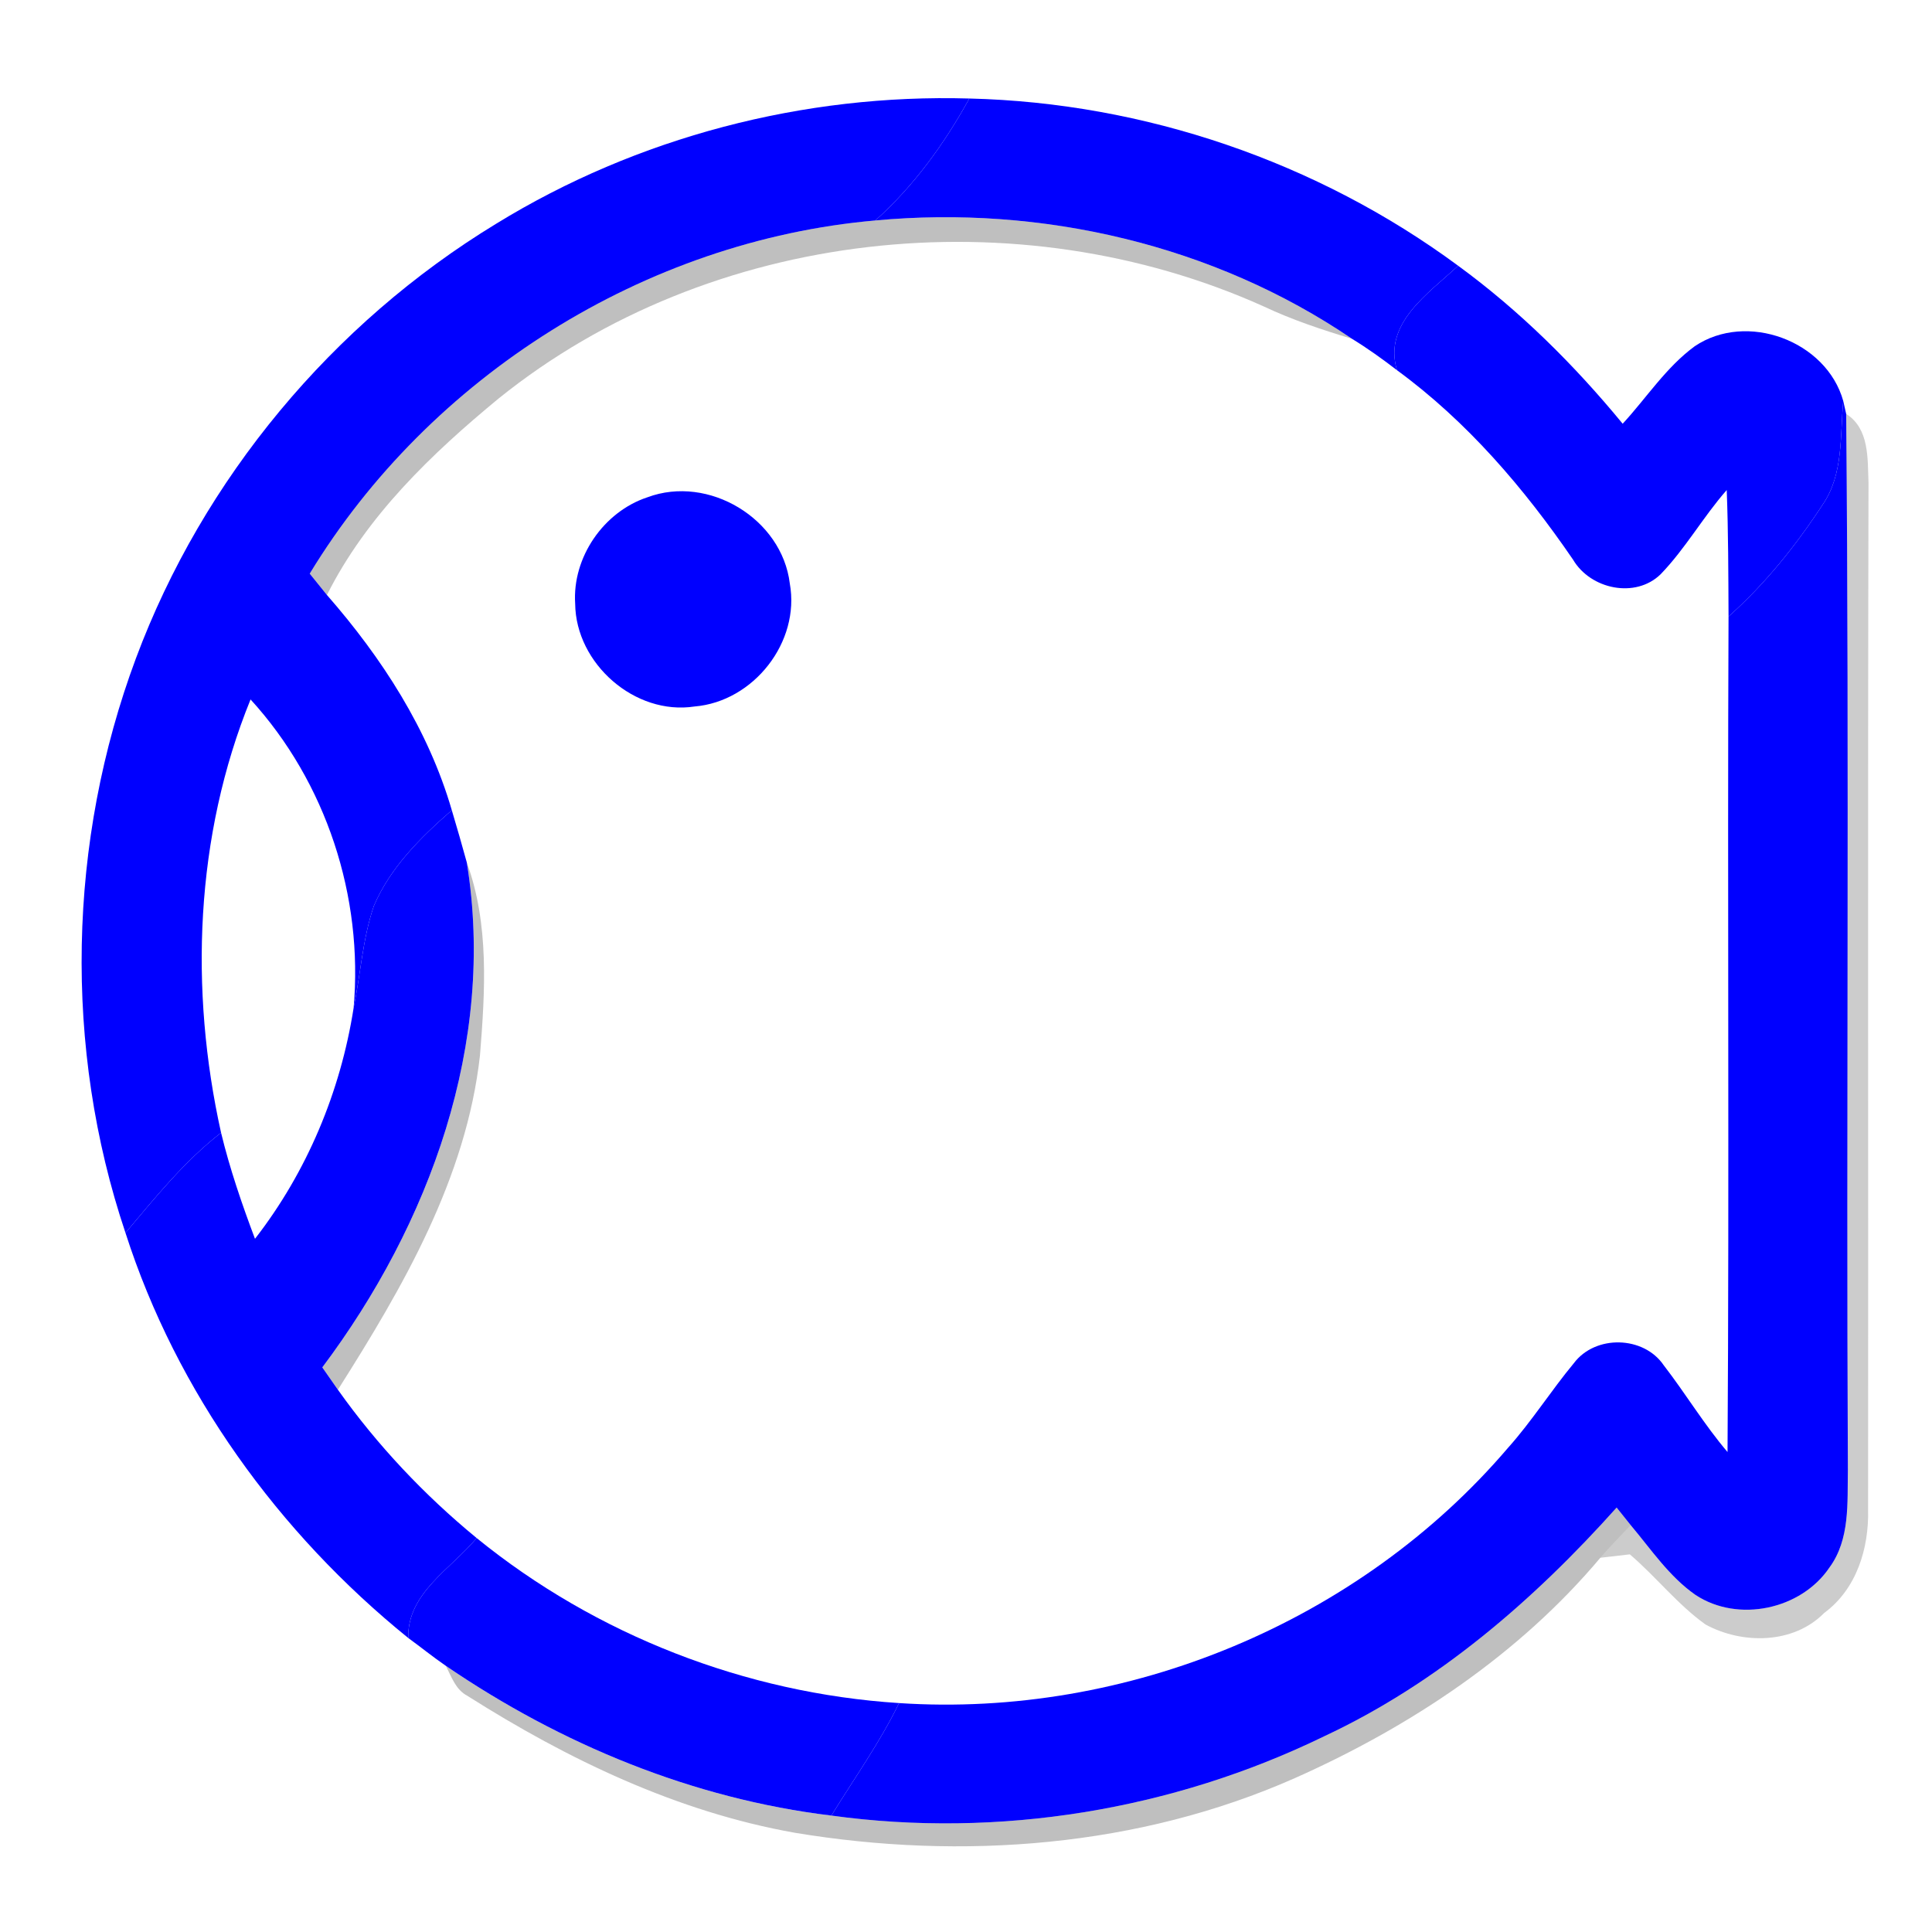
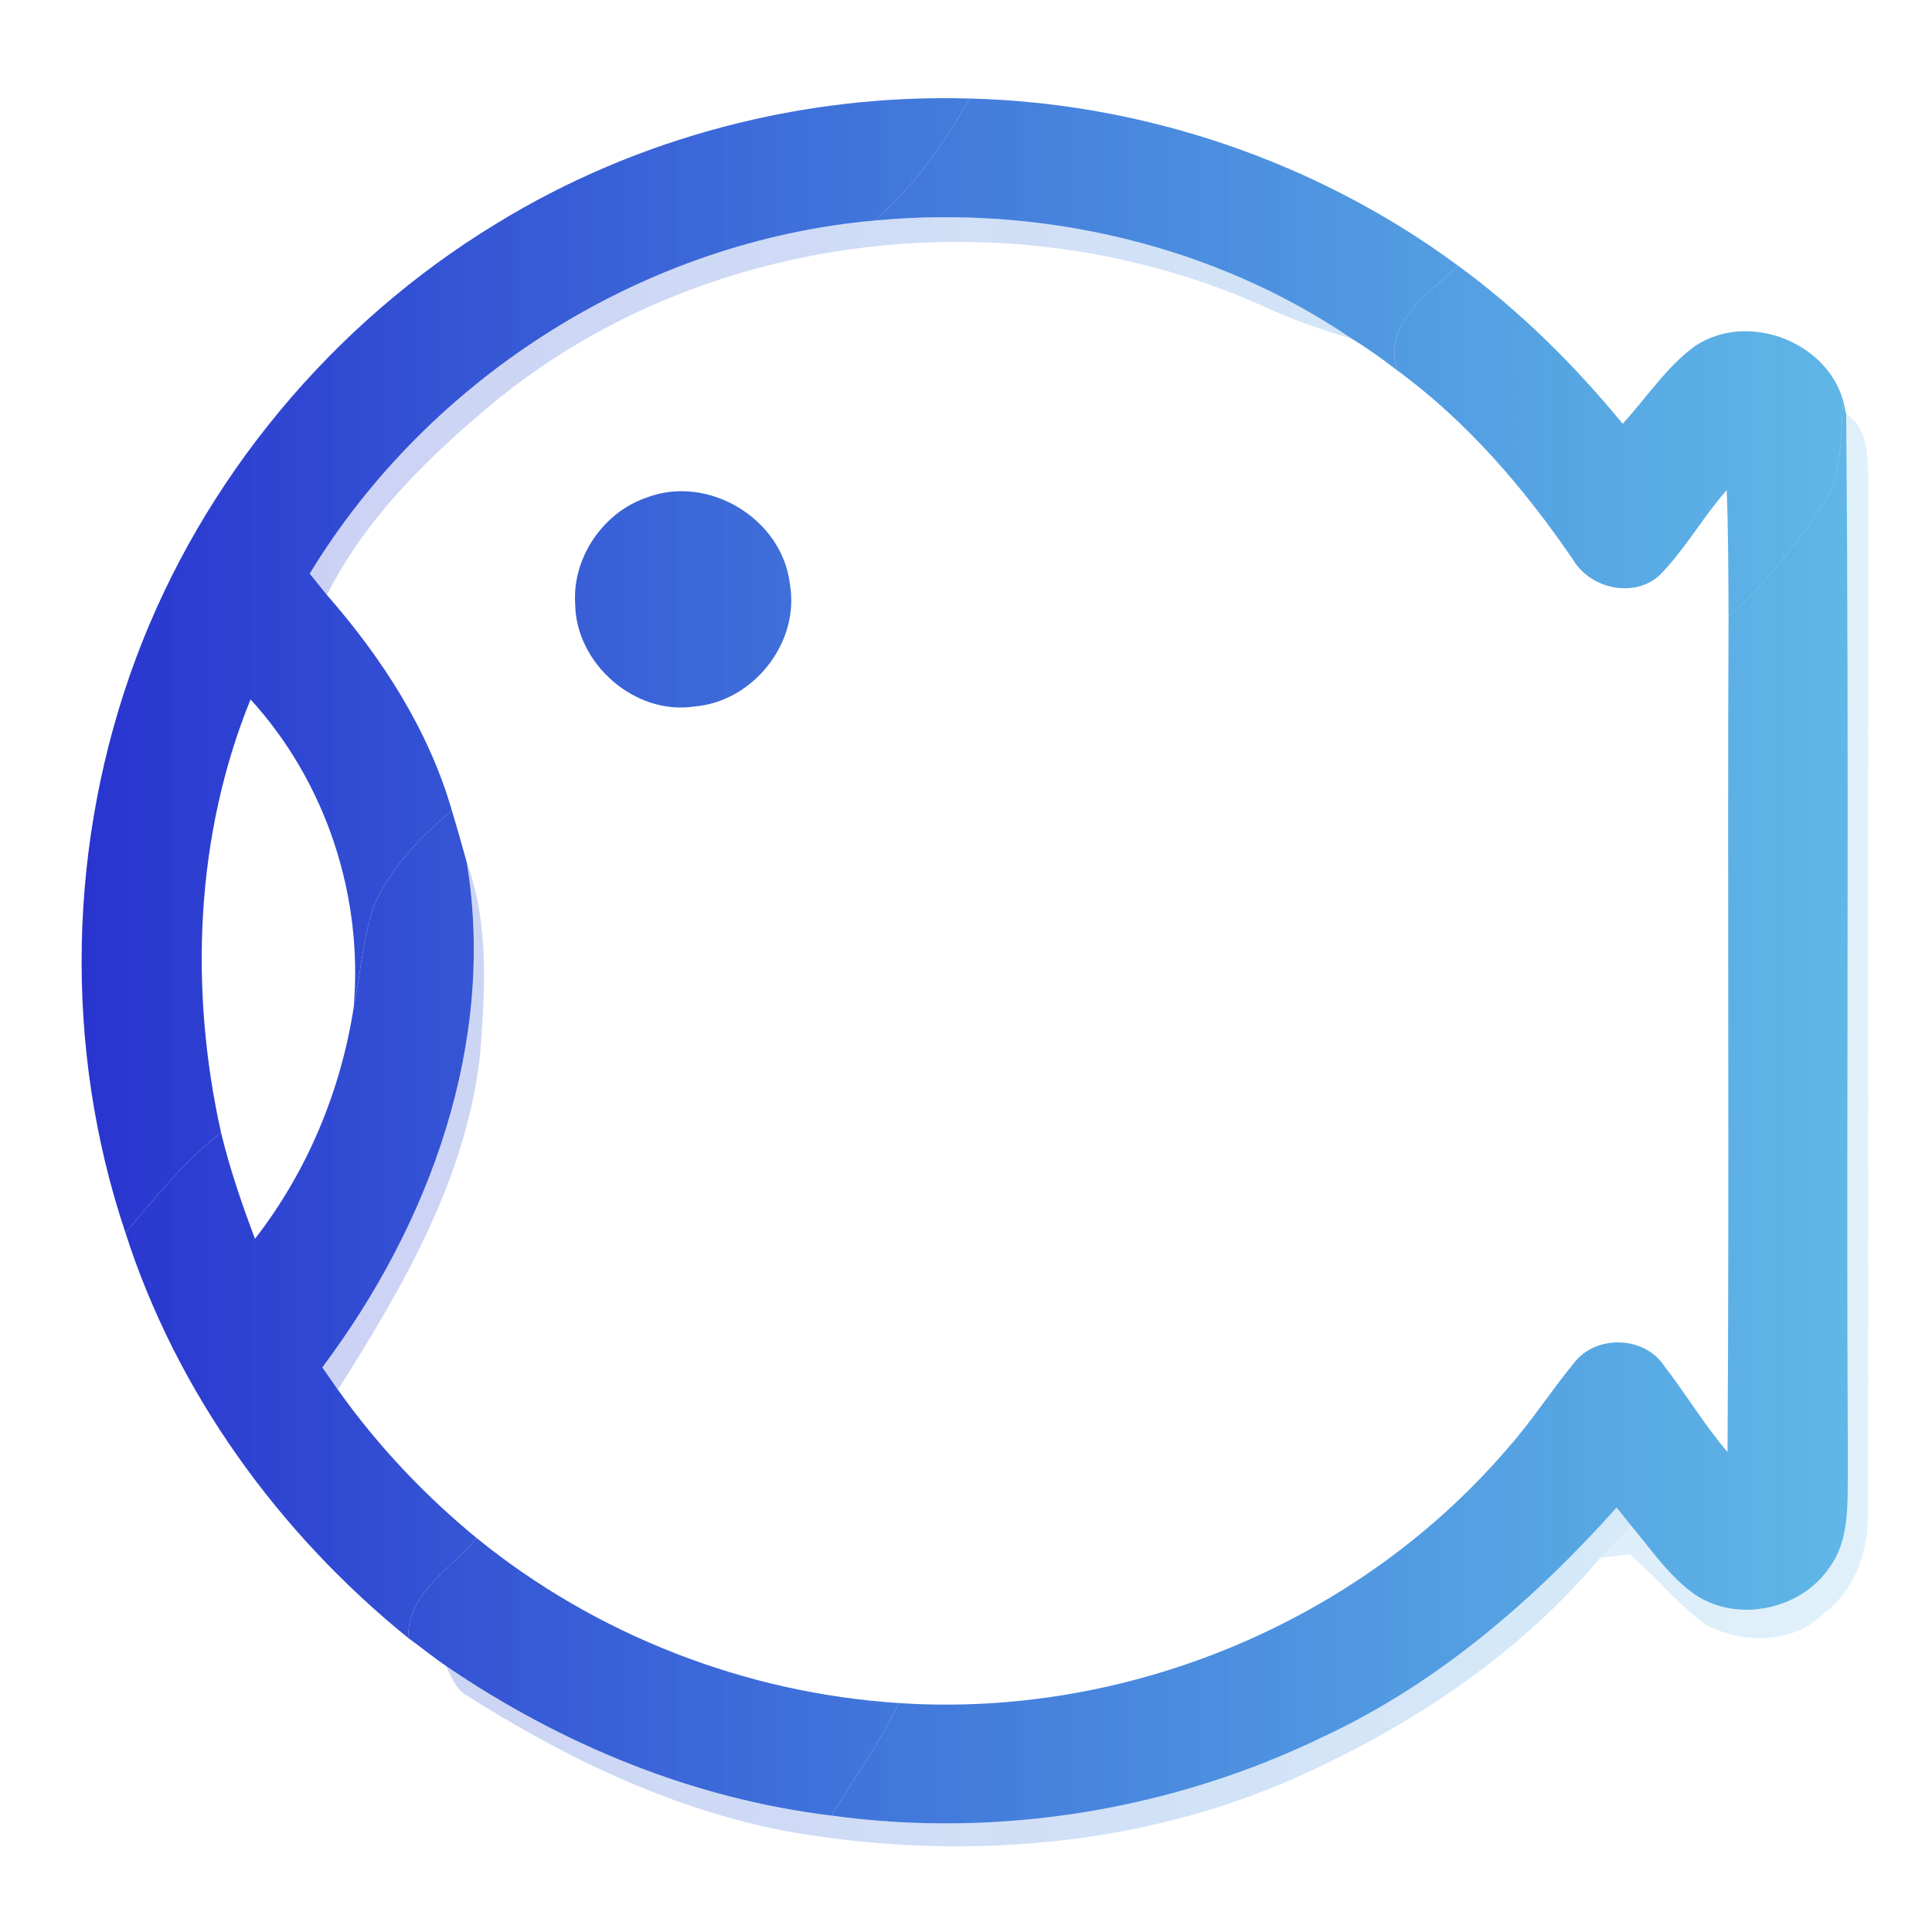
- <svg xmlns="http://www.w3.org/2000/svg" width="192pt" height="192pt" viewBox="0 0 192 192" version="1.1" id="svg34">
-   <defs id="defs38" />
-   <g id="#ff483fff">
-     <path fill="#ff483f" opacity="1.00" d=" M 49.30 22.24 C 63.32 13.62 79.89 9.31 96.33 9.79 C 93.86 14.28 90.82 18.48 86.99 21.91 C 64.10 23.92 42.70 37.40 30.78 57.01 C 31.35 57.72 31.92 58.43 32.49 59.13 C 37.95 65.37 42.57 72.50 44.90 80.52 C 41.81 83.21 38.78 86.21 37.15 90.04 C 36.03 93.31 35.84 96.80 35.14 100.18 C 36.13 89.10 32.41 77.73 24.90 69.51 C 19.38 83.07 18.81 98.37 21.97 112.57 C 18.32 115.40 15.43 119.01 12.47 122.52 C 6.28 104.12 6.73 83.60 13.51 65.42 C 20.17 47.56 33.03 32.14 49.30 22.24 Z" id="path2" style="fill:#0000ff" />
-   </g>
-   <g id="#ff583dff">
-     <path fill="#ff583d" opacity="1.00" d=" M 96.33 9.79 C 113.72 10.21 130.92 16.08 144.91 26.41 C 141.98 29.15 137.43 32.13 138.83 36.79 C 137.39 35.68 135.91 34.62 134.36 33.67 C 120.61 24.32 103.49 20.37 86.99 21.91 C 90.82 18.48 93.86 14.28 96.33 9.79 Z" id="path5" style="fill:#0000ff" />
-   </g>
-   <g id="#00000040">
-     <path fill="#000000" opacity="0.25" d=" M 30.78 57.01 C 42.70 37.40 64.10 23.92 86.99 21.91 C 103.49 20.37 120.61 24.32 134.36 33.67 C 131.37 32.77 128.40 31.78 125.58 30.45 C 101.13 19.45 70.58 22.67 49.58 39.58 C 42.89 45.09 36.42 51.29 32.49 59.13 C 31.92 58.43 31.35 57.72 30.78 57.01 Z" id="path8" />
-     <path fill="#000000" opacity="0.25" d=" M 46.39 85.71 C 48.63 91.84 48.21 98.49 47.70 104.88 C 46.34 117.10 40.04 127.92 33.58 138.11 C 33.06 137.37 32.54 136.63 32.03 135.89 C 42.70 121.67 49.32 103.63 46.39 85.71 Z" id="path10" />
-   </g>
-   <g id="#ff6d3aff">
-     <path fill="#ff6d3a" opacity="1.00" d=" M 138.83 36.79 C 137.43 32.13 141.98 29.15 144.91 26.41 C 151.04 30.89 156.45 36.26 161.26 42.11 C 163.63 39.54 165.57 36.50 168.42 34.41 C 173.57 30.93 181.51 33.86 183.18 39.85 C 182.86 43.31 183.21 47.14 181.14 50.14 C 178.48 54.21 175.41 58.04 171.78 61.27 C 171.76 57.08 171.76 52.89 171.60 48.70 C 169.26 51.36 167.51 54.50 165.04 57.06 C 162.53 59.52 158.06 58.56 156.33 55.62 C 151.47 48.52 145.81 41.90 138.83 36.79 Z" id="path13" style="fill:#0000ff" />
-   </g>
-   <g id="#ff7e38ff">
-     <path fill="#ff7e38" opacity="1.00" d=" M 183.18 39.85 C 183.25 40.17 183.39 40.81 183.47 41.13 C 183.79 76.09 183.47 111.07 183.64 146.04 C 183.58 149.33 183.87 152.99 181.80 155.79 C 178.98 159.96 172.73 161.29 168.51 158.51 C 165.89 156.69 164.09 153.98 162.06 151.57 C 161.71 151.13 161.01 150.26 160.66 149.82 C 152.42 159.03 142.89 167.27 131.62 172.54 C 116.53 179.89 99.26 182.72 82.62 180.43 C 84.90 176.72 87.44 173.17 89.35 169.25 C 112.01 170.75 135.10 161.18 149.86 143.89 C 152.24 141.23 154.14 138.20 156.41 135.47 C 158.54 132.63 163.35 132.74 165.34 135.68 C 167.52 138.50 169.36 141.58 171.68 144.30 C 171.86 116.63 171.66 88.95 171.78 61.27 C 175.41 58.04 178.48 54.21 181.14 50.14 C 183.21 47.14 182.86 43.31 183.18 39.85 Z" id="path16" style="fill:#0000ff" />
-   </g>
-   <g id="#00000034">
-     <path fill="#000000" opacity="0.20" d=" M 183.47 41.13 C 185.79 42.62 185.59 45.55 185.69 47.96 C 185.61 81.98 185.68 116.00 185.65 150.01 C 185.74 153.88 184.51 157.92 181.28 160.30 C 178.23 163.40 173.14 163.43 169.49 161.44 C 166.70 159.44 164.57 156.69 161.97 154.47 C 160.99 154.58 160.01 154.70 159.04 154.81 C 160.02 153.71 161.04 152.63 162.06 151.57 C 164.09 153.98 165.89 156.69 168.51 158.51 C 172.73 161.29 178.98 159.96 181.80 155.79 C 183.87 152.99 183.58 149.33 183.64 146.04 C 183.47 111.07 183.79 76.09 183.47 41.13 Z" id="path19" />
-   </g>
-   <g id="#ff533dff">
-     <path fill="#ff533d" opacity="1.00" d=" M 64.34 49.42 C 70.42 47.15 77.71 51.55 78.49 57.99 C 79.54 63.81 74.89 69.72 69.03 70.21 C 63.09 71.12 57.22 65.95 57.16 60.00 C 56.86 55.40 59.98 50.86 64.34 49.42 Z" id="path22" style="fill:#0000ff" />
-   </g>
-   <g id="#ff553dff">
-     <path fill="#ff553d" opacity="1.00" d=" M 37.15 90.04 C 38.78 86.21 41.81 83.21 44.90 80.52 C 45.42 82.24 45.91 83.98 46.39 85.71 C 49.32 103.63 42.70 121.67 32.03 135.89 C 32.54 136.63 33.06 137.37 33.58 138.11 C 37.49 143.62 42.16 148.57 47.37 152.85 C 44.83 155.91 40.47 158.31 40.57 162.78 C 27.68 152.35 17.55 138.35 12.47 122.52 C 15.43 119.01 18.32 115.40 21.97 112.57 C 22.84 116.16 24.04 119.66 25.34 123.11 C 30.51 116.46 33.84 108.48 35.14 100.18 C 35.84 96.80 36.03 93.31 37.15 90.04 Z" id="path25" style="fill:#0000ff" />
-   </g>
-   <g id="#0000003f">
-     <path fill="#000000" opacity="0.25" d=" M 131.62 172.54 C 142.89 167.27 152.42 159.03 160.66 149.82 C 161.01 150.26 161.71 151.13 162.06 151.57 C 161.04 152.63 160.02 153.71 159.04 154.81 C 150.93 164.46 140.15 171.60 128.70 176.70 C 113.19 183.57 95.62 184.90 79.00 182.14 C 67.30 180.07 56.42 174.85 46.45 168.53 C 45.28 167.92 44.87 166.64 44.31 165.55 C 55.72 173.34 68.85 178.77 82.62 180.43 C 99.26 182.72 116.53 179.89 131.62 172.54 Z" id="path28" />
-   </g>
-   <g id="#ff693bff">
-     <path fill="#ff693b" opacity="1.00" d=" M 47.37 152.85 C 59.23 162.49 74.10 168.27 89.35 169.25 C 87.44 173.17 84.90 176.72 82.62 180.43 C 68.85 178.77 55.72 173.34 44.31 165.55 C 43.03 164.67 41.82 163.69 40.57 162.78 C 40.47 158.31 44.83 155.91 47.37 152.85 Z" id="path31" style="fill:#0000ff" />
+ <svg xmlns="http://www.w3.org/2000/svg" width="192pt" height="192pt" version="1.1" viewBox="0 0 192 192">
+   <defs>
+     <linearGradient id="linearGradient914" x1="8.11" x2="185.69" y1="96.62" y2="96.62" gradientUnits="userSpaceOnUse">
+       <stop stop-color="#2934cf" offset="0" />
+       <stop stop-color="#269ede" stop-opacity=".734" offset="1" />
+     </linearGradient>
+   </defs>
+   <g fill="url(#linearGradient914)">
+     <g id="#ff483fff">
+       <path d="m49.3 22.24c14.02-8.62 30.59-12.93 47.03-12.45-2.47 4.49-5.51 8.69-9.34 12.12-22.89 2.01-44.29 15.49-56.21 35.1 0.57 0.71 1.14 1.42 1.71 2.12 5.46 6.24 10.08 13.37 12.41 21.39-3.09 2.69-6.12 5.69-7.75 9.52-1.12 3.27-1.31 6.76-2.01 10.14 0.99-11.08-2.73-22.45-10.24-30.67-5.52 13.56-6.09 28.86-2.93 43.06-3.65 2.83-6.54 6.44-9.5 9.95-6.19-18.4-5.74-38.92 1.04-57.1 6.66-17.86 19.52-33.28 35.79-43.18z" fill="url(#linearGradient914)" />
+     </g>
+     <g id="#ff583dff">
+       <path d="m96.33 9.79c17.39 0.42 34.59 6.29 48.58 16.62-2.93 2.74-7.48 5.72-6.08 10.38-1.44-1.11-2.92-2.17-4.47-3.12-13.75-9.35-30.87-13.3-47.37-11.76 3.83-3.43 6.87-7.63 9.34-12.12z" fill="url(#linearGradient914)" />
+     </g>
+     <path d="m30.78 57.01c11.92-19.61 33.32-33.09 56.21-35.1 16.5-1.54 33.62 2.41 47.37 11.76-2.99-0.9-5.96-1.89-8.78-3.22-24.45-11-55-7.78-76 9.13-6.69 5.51-13.16 11.71-17.09 19.55-0.57-0.7-1.14-1.41-1.71-2.12z" opacity=".25" />
+     <path d="m46.39 85.71c2.24 6.13 1.82 12.78 1.31 19.17-1.36 12.22-7.66 23.04-14.12 33.23-0.52-0.74-1.04-1.48-1.55-2.22 10.67-14.22 17.29-32.26 14.36-50.18z" opacity=".25" />
+     <g id="#ff6d3aff">
+       <path d="m138.83 36.79c-1.4-4.66 3.15-7.64 6.08-10.38 6.13 4.48 11.54 9.85 16.35 15.7 2.37-2.57 4.31-5.61 7.16-7.7 5.15-3.48 13.09-0.55 14.76 5.44-0.32 3.46 0.03 7.29-2.04 10.29-2.66 4.07-5.73 7.9-9.36 11.13-0.02-4.19-0.02-8.38-0.18-12.57-2.34 2.66-4.09 5.8-6.56 8.36-2.51 2.46-6.98 1.5-8.71-1.44-4.86-7.1-10.52-13.72-17.5-18.83z" fill="url(#linearGradient914)" />
+     </g>
+     <g id="#ff7e38ff">
+       <path d="m183.18 39.85c0.07 0.32 0.21 0.96 0.29 1.28 0.32 34.96 0 69.94 0.17 104.91-0.06 3.29 0.23 6.95-1.84 9.75-2.82 4.17-9.07 5.5-13.29 2.72-2.62-1.82-4.42-4.53-6.45-6.94-0.35-0.44-1.05-1.31-1.4-1.75-8.24 9.21-17.77 17.45-29.04 22.72-15.09 7.35-32.36 10.18-49 7.89 2.28-3.71 4.82-7.26 6.73-11.18 22.66 1.5 45.75-8.07 60.51-25.36 2.38-2.66 4.28-5.69 6.55-8.42 2.13-2.84 6.94-2.73 8.93 0.21 2.18 2.82 4.02 5.9 6.34 8.62 0.18-27.67-0.02-55.35 0.1-83.03 3.63-3.23 6.7-7.06 9.36-11.13 2.07-3 1.72-6.83 2.04-10.29z" fill="url(#linearGradient914)" />
+     </g>
+     <path d="m183.47 41.13c2.32 1.49 2.12 4.42 2.22 6.83-0.08 34.02-0.01 68.04-0.04 102.05 0.09 3.87-1.14 7.91-4.37 10.29-3.05 3.1-8.14 3.13-11.79 1.14-2.79-2-4.92-4.75-7.52-6.97-0.98 0.11-1.96 0.23-2.93 0.34 0.98-1.1 2-2.18 3.02-3.24 2.03 2.41 3.83 5.12 6.45 6.94 4.22 2.78 10.47 1.45 13.29-2.72 2.07-2.8 1.78-6.46 1.84-9.75-0.17-34.97 0.15-69.95-0.17-104.91z" fill="url(#linearGradient914)" opacity=".2" />
+     <g id="#ff533dff">
+       <path d="m64.34 49.42c6.08-2.27 13.37 2.13 14.15 8.57 1.05 5.82-3.6 11.73-9.46 12.22-5.94 0.91-11.81-4.26-11.87-10.21-0.3-4.6 2.82-9.14 7.18-10.58z" fill="url(#linearGradient914)" />
+     </g>
+     <g id="#ff553dff">
+       <path d="m37.15 90.04c1.63-3.83 4.66-6.83 7.75-9.52 0.52 1.72 1.01 3.46 1.49 5.19 2.93 17.92-3.69 35.96-14.36 50.18 0.51 0.74 1.03 1.48 1.55 2.22 3.91 5.51 8.58 10.46 13.79 14.74-2.54 3.06-6.9 5.46-6.8 9.93-12.89-10.43-23.02-24.43-28.1-40.26 2.96-3.51 5.85-7.12 9.5-9.95 0.87 3.59 2.07 7.09 3.37 10.54 5.17-6.65 8.5-14.63 9.8-22.93 0.7-3.38 0.89-6.87 2.01-10.14z" fill="url(#linearGradient914)" />
+     </g>
+     <g id="#0000003f">
+       <path d="m131.62 172.54c11.27-5.27 20.8-13.51 29.04-22.72 0.35 0.44 1.05 1.31 1.4 1.75-1.02 1.06-2.04 2.14-3.02 3.24-8.11 9.65-18.89 16.79-30.34 21.89-15.51 6.87-33.08 8.2-49.7 5.44-11.7-2.07-22.58-7.29-32.55-13.61-1.17-0.61-1.58-1.89-2.14-2.98 11.41 7.79 24.54 13.22 38.31 14.88 16.64 2.29 33.91-0.54 49-7.89z" fill="url(#linearGradient914)" opacity=".25" />
+     </g>
+     <g id="#ff693bff">
+       <path d="m47.37 152.85c11.86 9.64 26.73 15.42 41.98 16.4-1.91 3.92-4.45 7.47-6.73 11.18-13.77-1.66-26.9-7.09-38.31-14.88-1.28-0.88-2.49-1.86-3.74-2.77-0.1-4.47 4.26-6.87 6.8-9.93z" fill="url(#linearGradient914)" />
+     </g>
  </g>
</svg>
